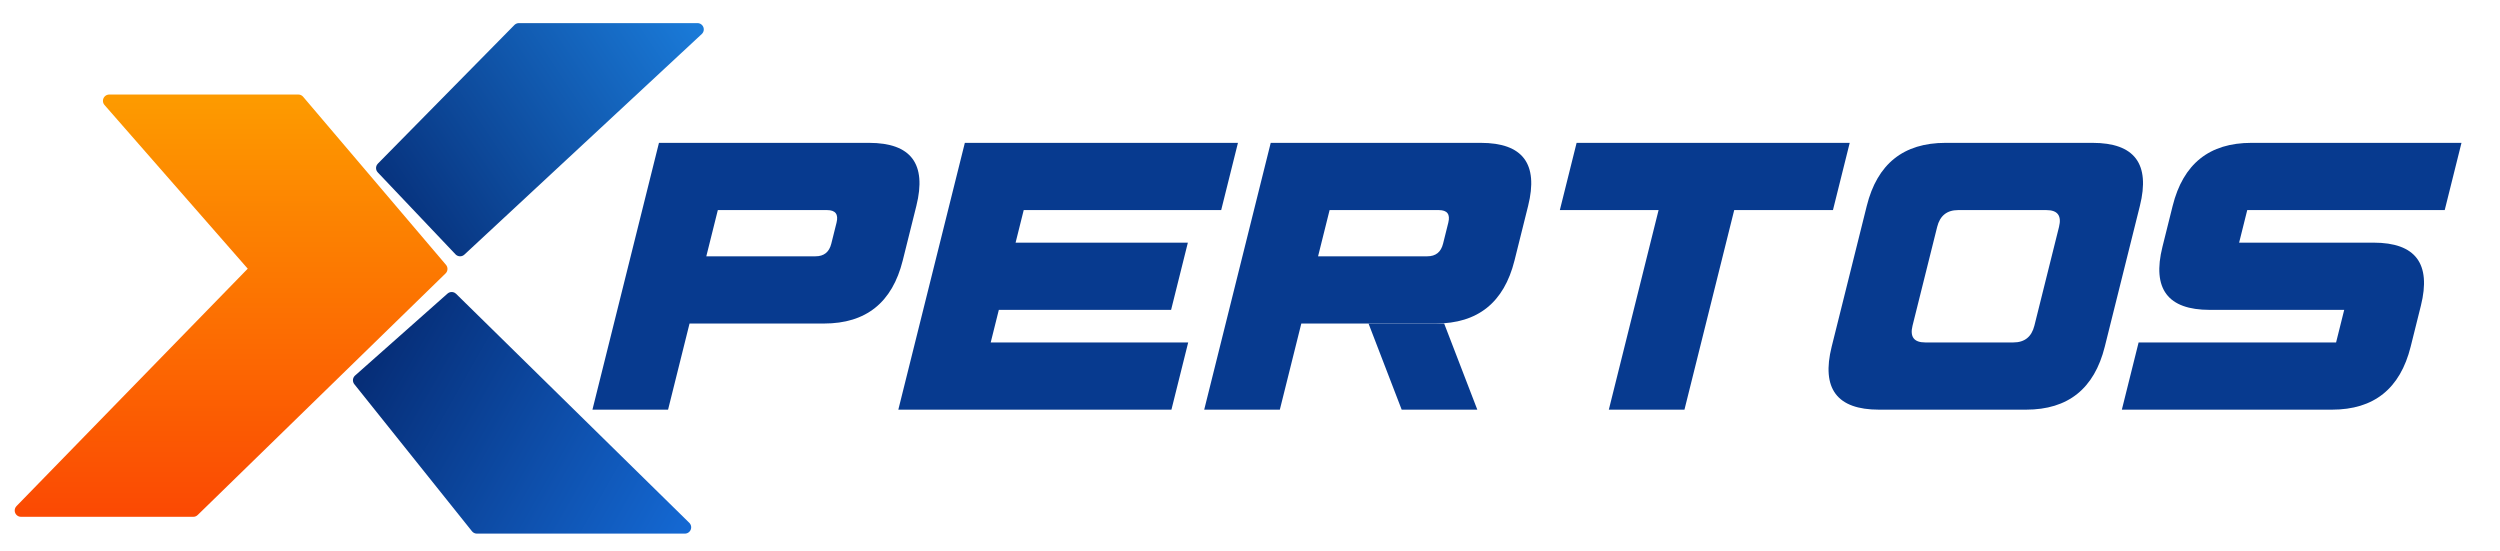
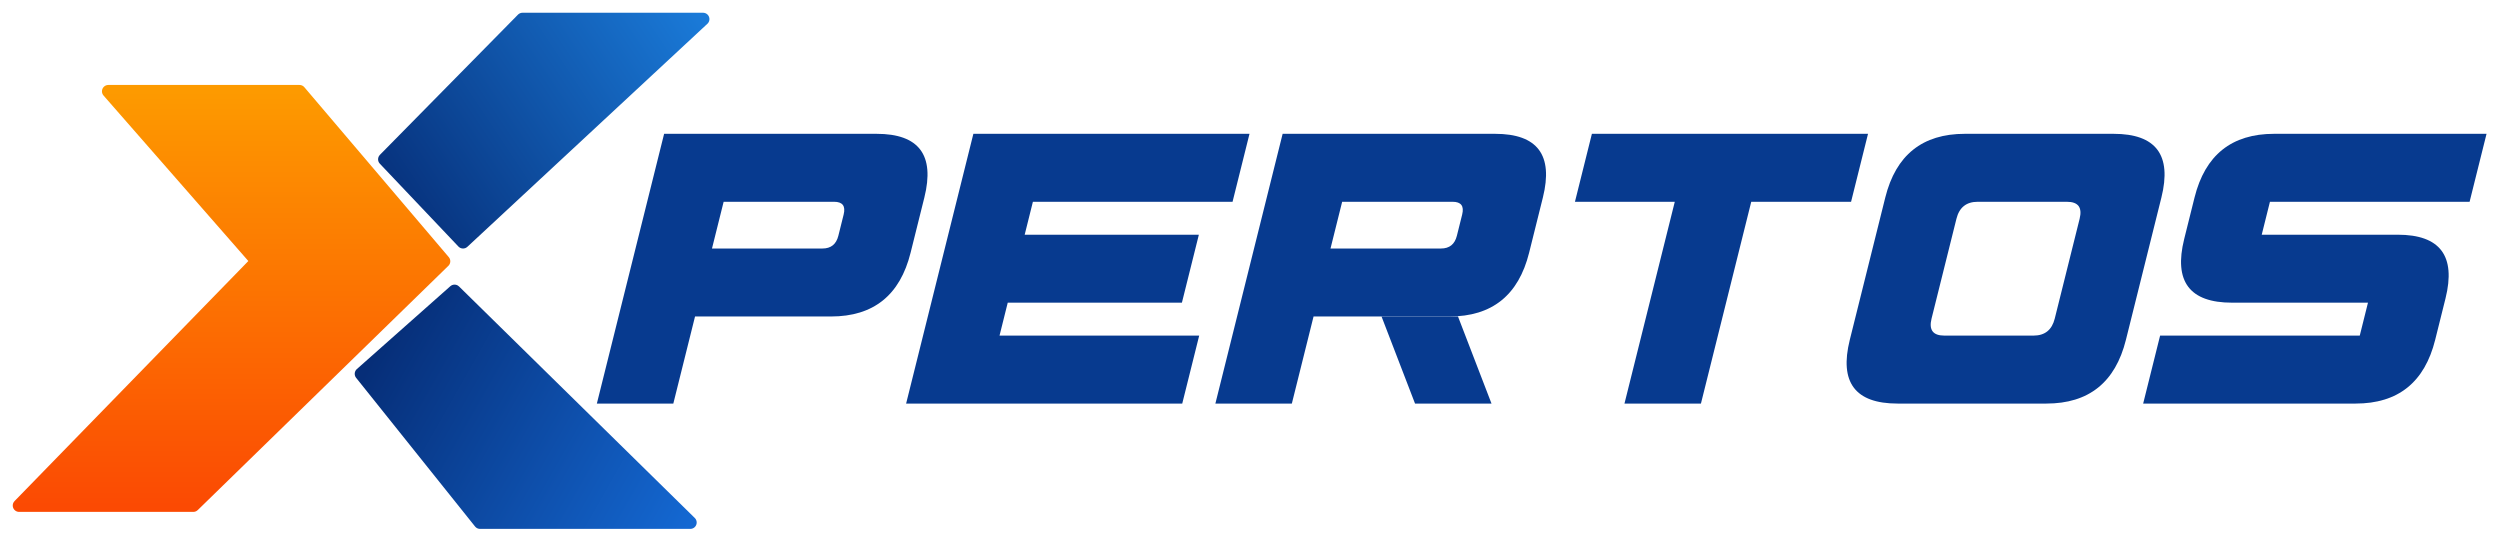
- <svg xmlns="http://www.w3.org/2000/svg" viewBox="30 150 1190 262" role="img" aria-labelledby="t">
+ <svg xmlns="http://www.w3.org/2000/svg" viewBox="31 155 1177 255" role="img" aria-labelledby="t">
  <defs>
    <linearGradient id="cxo" x1="0" y1="198" x2="0" y2="393" gradientUnits="userSpaceOnUse">
      <stop offset="0" stop-color="#FD9A00" />
      <stop offset="1" stop-color="#FB4A03" />
    </linearGradient>
    <linearGradient id="cxb1" x1="362" y1="164" x2="215" y2="262" gradientUnits="userSpaceOnUse">
      <stop offset="0" stop-color="#1A7AD8" />
      <stop offset="1" stop-color="#062E78" />
    </linearGradient>
    <linearGradient id="cxb2" x1="210" y1="318" x2="356" y2="401" gradientUnits="userSpaceOnUse">
      <stop offset="0" stop-color="#062E78" />
      <stop offset="1" stop-color="#1468D2" />
    </linearGradient>
    <linearGradient id="cwm" x1="0" y1="218" x2="0" y2="345" gradientUnits="userSpaceOnUse">
      <stop offset="0" stop-color="#073A8F" />
      <stop offset="1" stop-color="#00266B" />
    </linearGradient>
    <linearGradient id="chb" x1="612" y1="420" x2="300" y2="640" gradientUnits="userSpaceOnUse">
      <stop offset="0" stop-color="#0A7FE6" />
      <stop offset=".5" stop-color="#0451B0" />
      <stop offset="1" stop-color="#01236A" />
    </linearGradient>
    <linearGradient id="chk" x1="612" y1="0" x2="745" y2="0" gradientUnits="userSpaceOnUse">
      <stop offset="0" stop-color="#044CA9" />
      <stop offset="1" stop-color="#1478D6" />
    </linearGradient>
    <linearGradient id="cho" x1="650" y1="400" x2="950" y2="700" gradientUnits="userSpaceOnUse">
      <stop offset="0" stop-color="#FDA301" />
      <stop offset=".45" stop-color="#FE7A01" />
      <stop offset="1" stop-color="#EE4400" />
    </linearGradient>
  </defs>
  <path d="M82,198 L172,198 L240,278 L122,393 L40,393 L152,278 Z" fill="url(#cxo)" stroke="url(#cxo)" stroke-width="6" stroke-linejoin="round" />
  <path d="M277,164 L362,164 L249,269 L212,230 Z" fill="url(#cxb1)" stroke="url(#cxb1)" stroke-width="6" stroke-linejoin="round" />
  <path d="M245,292 L356,401 L257,401 L201,331 Z" fill="url(#cxb2)" stroke="url(#cxb2)" stroke-width="6" stroke-linejoin="round" />
  <g fill="url(#cwm)" transform="translate(312 345) skewX(-14) translate(0 -127)">
    <path d="M0.0,127 V0 H100.0 Q130.0,0 130.0,30 V56 Q130.0,86 100.0,86 H36.0 V127 Z M36.0,32 H88.0 Q94.0,32 94.0,38 V48 Q94.0,54 88.0,54 H36.0 Z" fill-rule="evenodd" />
    <path d="M145.6,0 H275.6 V32 H181.6 V47.5 H263.6 V79.5 H181.6 V95 H275.6 V127 H145.6 Z" fill-rule="nonzero" />
    <path d="M291.2,127 V0 H391.2 Q421.2,0 421.2,30 V56 Q421.2,86 391.2,86 H327.2 V127 Z M327.2,32 H379.2 Q385.2,32 385.2,38 V48 Q385.2,54 379.2,54 H327.2 Z" fill-rule="evenodd" />
    <path d="M359.2,86 H395.2 L421.2,127 H385.2 Z" fill-rule="nonzero" />
    <path d="M436.8,0 H566.8 V32 H519.8 V127 H483.8 V32 H436.8 Z" fill-rule="nonzero" />
    <path d="M612.4,0 H682.4 Q712.4,0 712.4,30 V97 Q712.4,127 682.4,127 H612.4 Q582.4,127 582.4,97 V30 Q582.4,0 612.4,0 Z M626.4,32 H668.4 Q676.4,32 676.4,40 V87 Q676.4,95 668.4,95 H626.4 Q618.4,95 618.4,87 V40 Q618.4,32 626.4,32 Z" fill-rule="evenodd" />
    <path d="M758.0,0 H858.0 V32 H764.0 V47.5 H828.0 Q858.0,47.5 858.0,77.5 V97 Q858.0,127 828.0,127 H728.0 V95 H822.0 V79.5 H758.0 Q728.0,79.5 728.0,49.5 V30 Q728.0,0 758.0,0 Z" fill-rule="nonzero" />
  </g>
</svg>
